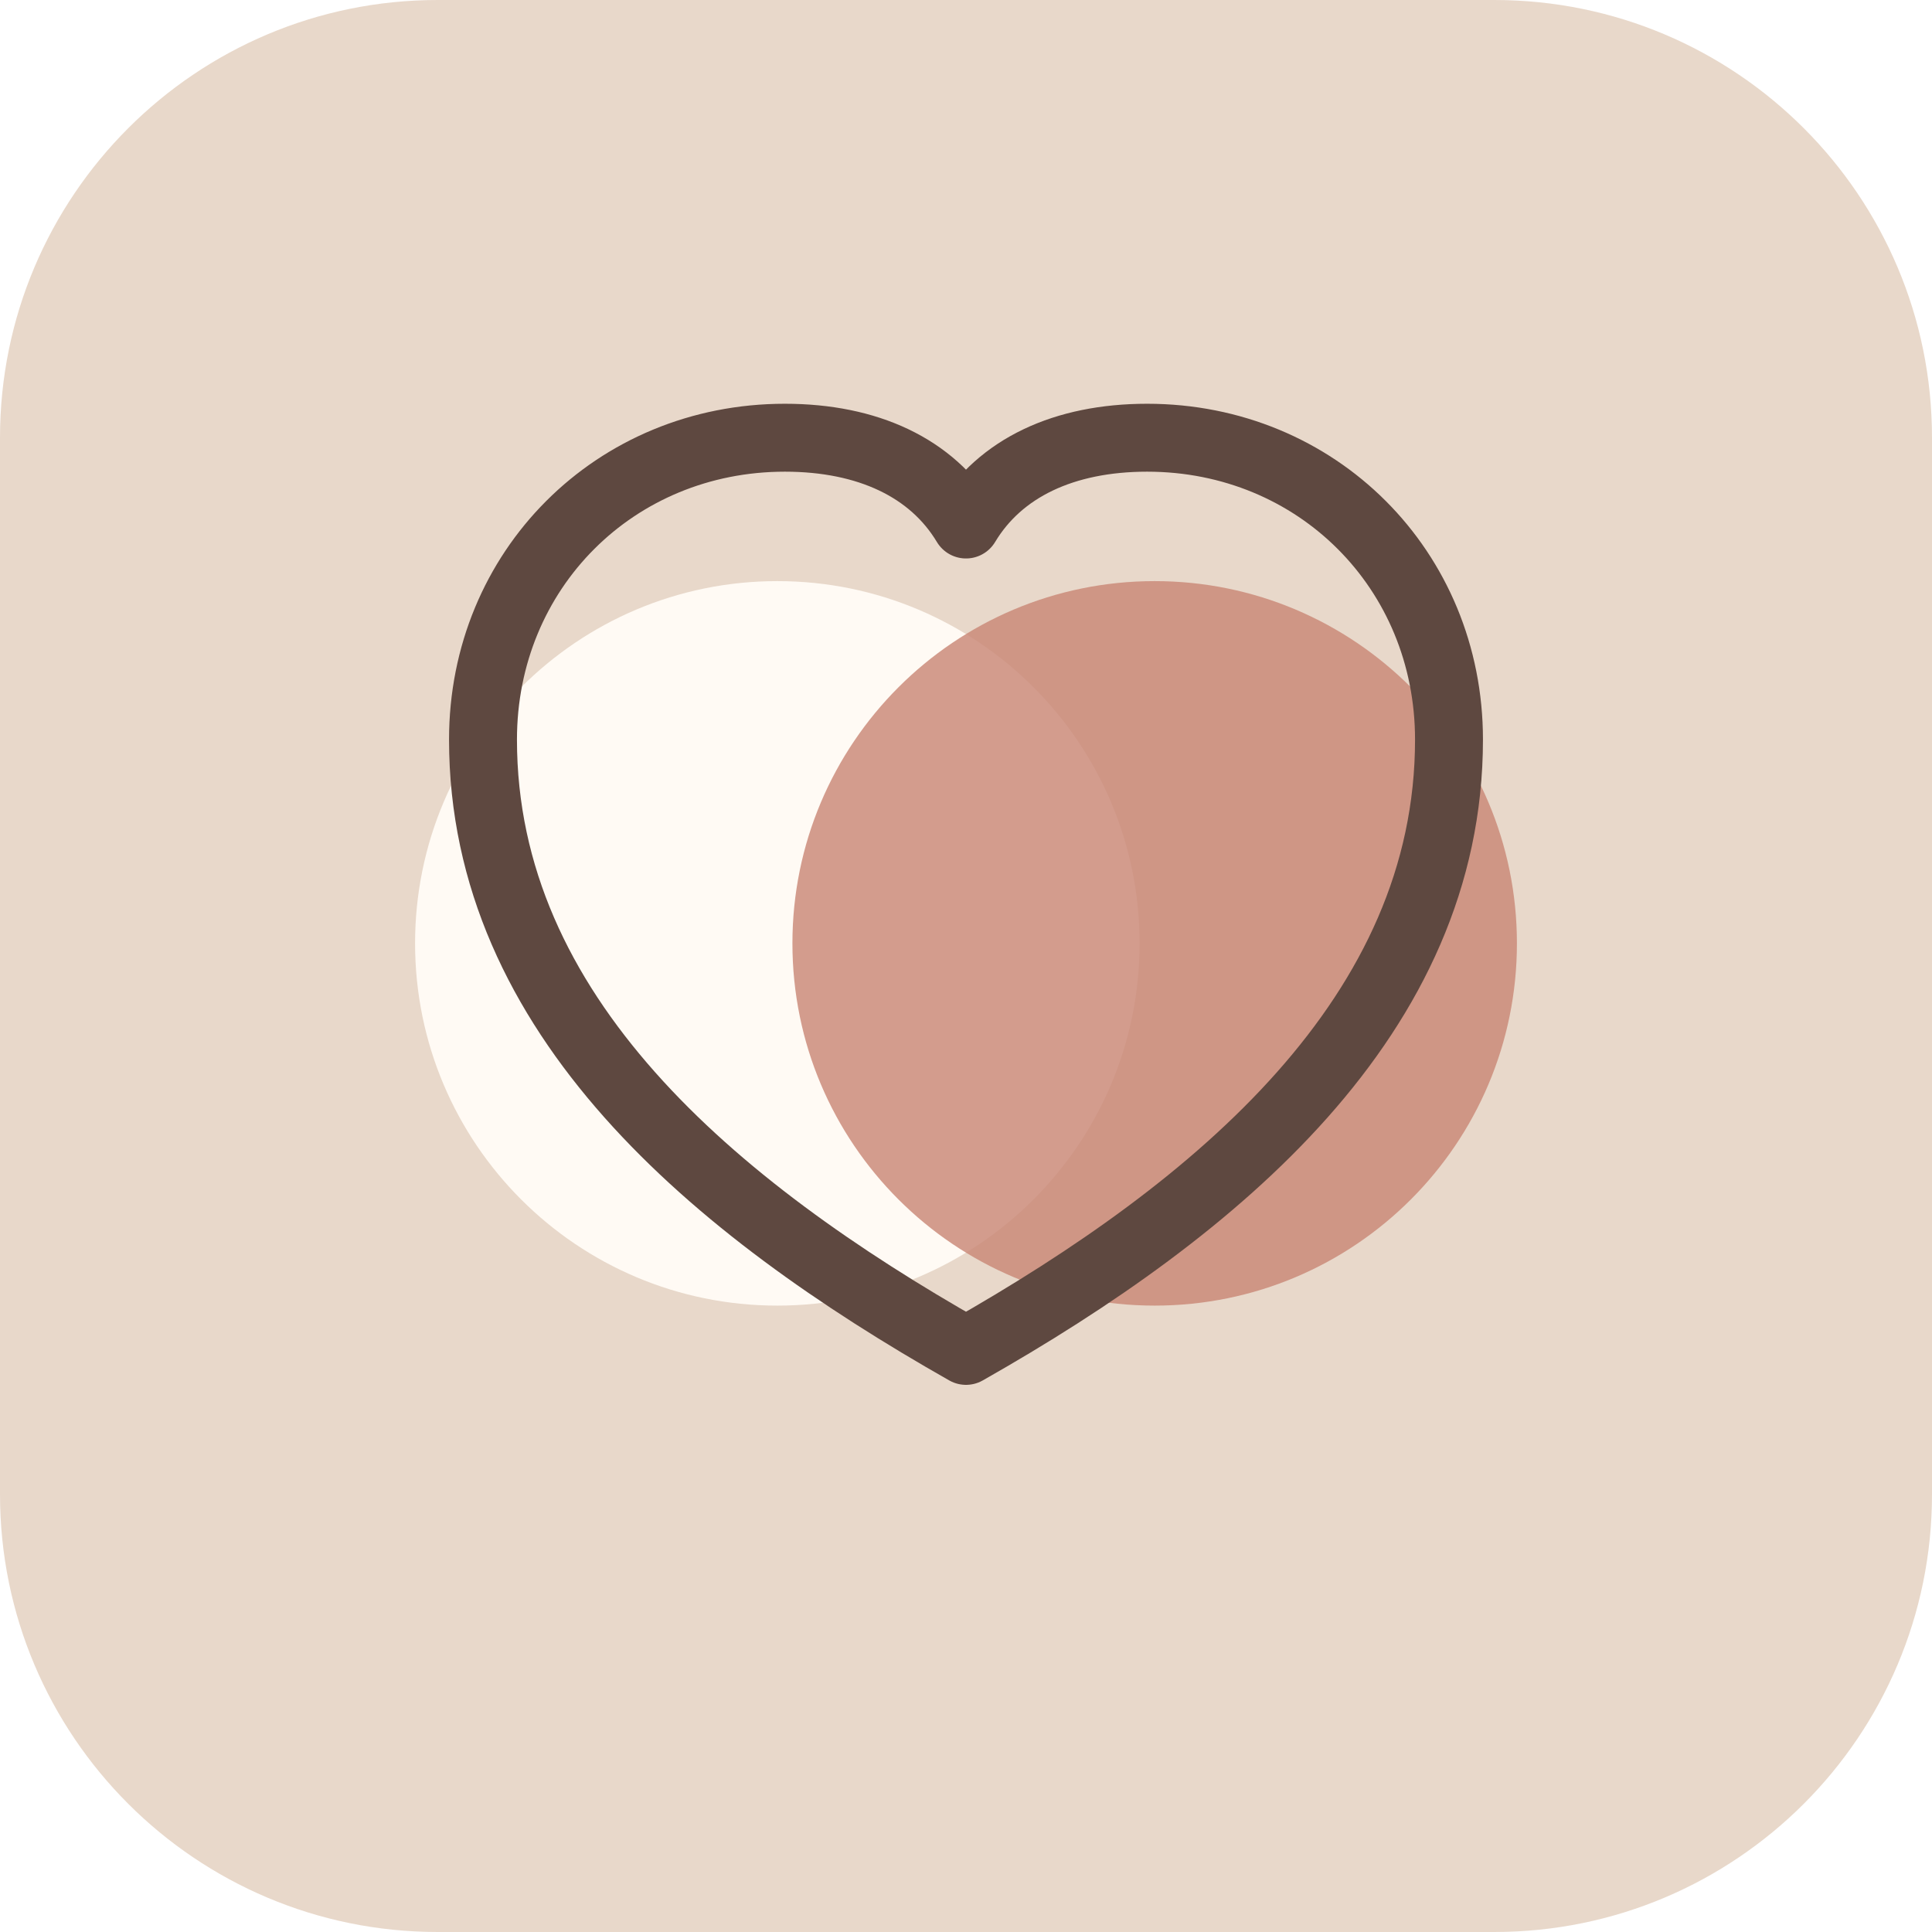
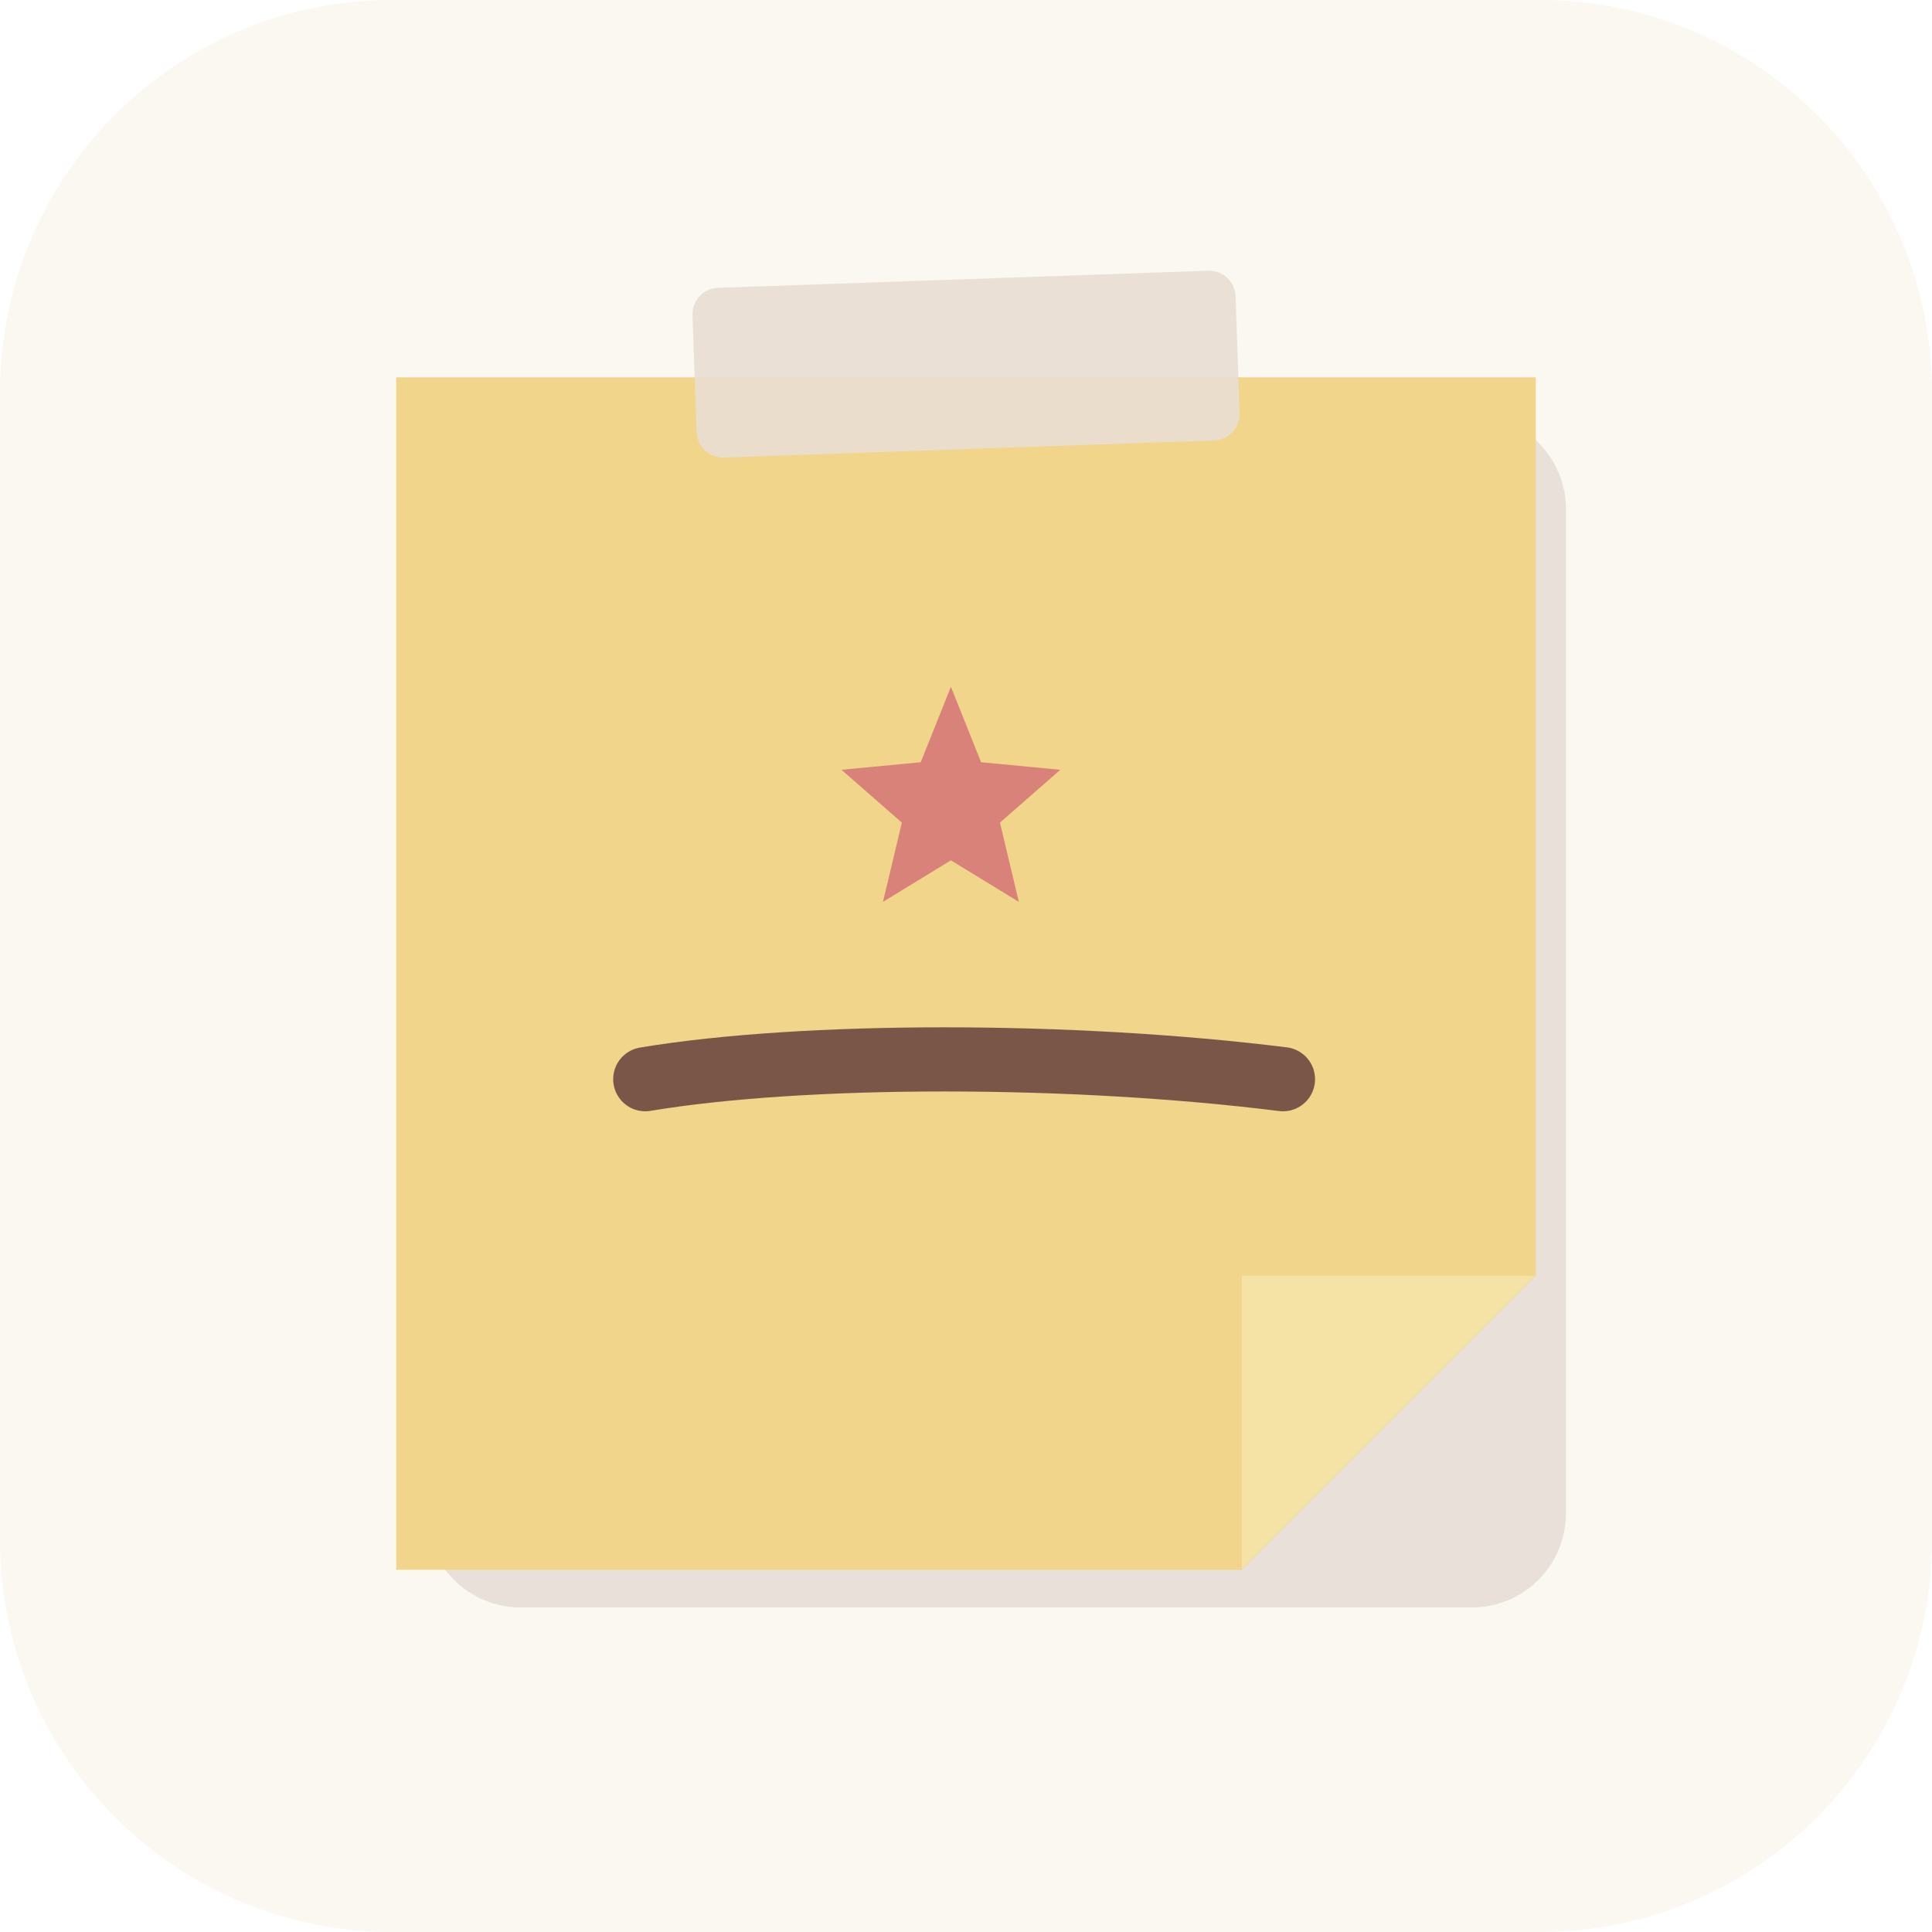
- <svg xmlns="http://www.w3.org/2000/svg" viewBox="0 0 512 512">
-   <rect width="512" height="512" rx="116" fill="#e8d8ca" />
-   <circle cx="206" cy="250" r="96" fill="#fffaf4" />
-   <circle cx="306" cy="250" r="96" fill="#c98776" fill-opacity=".82" />
-   <path d="M256 358c-67-38-128-89-128-162 0-45 35-80 80-80 22 0 39 8 48 23 9-15 26-23 48-23 45 0 80 35 80 80 0 73-61 124-128 162Z" fill="none" stroke="#5e4840" stroke-width="18" stroke-linecap="round" stroke-linejoin="round" />
+ <svg xmlns="http://www.w3.org/2000/svg" viewBox="0 0 512 512" role="img" aria-labelledby="title">
+   <rect width="512" height="512" rx="104" fill="#fbf7f1" />
+   <rect x="105" y="100" width="302" height="316" rx="25" fill="#6b5043" opacity=".14" transform="translate(8 10)" />
+   <path d="M105 100h302v238l-78 78H105z" fill="#f1d58a" />
+   <path d="M329 416v-78h78z" fill="#d9b65d" />
+   <path d="M329 338h78l-78 78z" fill="#fff1bd" opacity=".75" />
+   <rect x="184" y="74" width="144" height="45" rx="7" fill="#e9ded2" opacity=".9" transform="rotate(-2 256 96)" />
+   <path d="M171 286c42-7 113-7 169 0" fill="none" stroke="#7a5649" stroke-width="17" stroke-linecap="round" />
+   <path d="m252 182 8 20 21 2-16 14 5 21-18-11-18 11 5-21-16-14 21-2z" fill="#d9827a" />
</svg>
